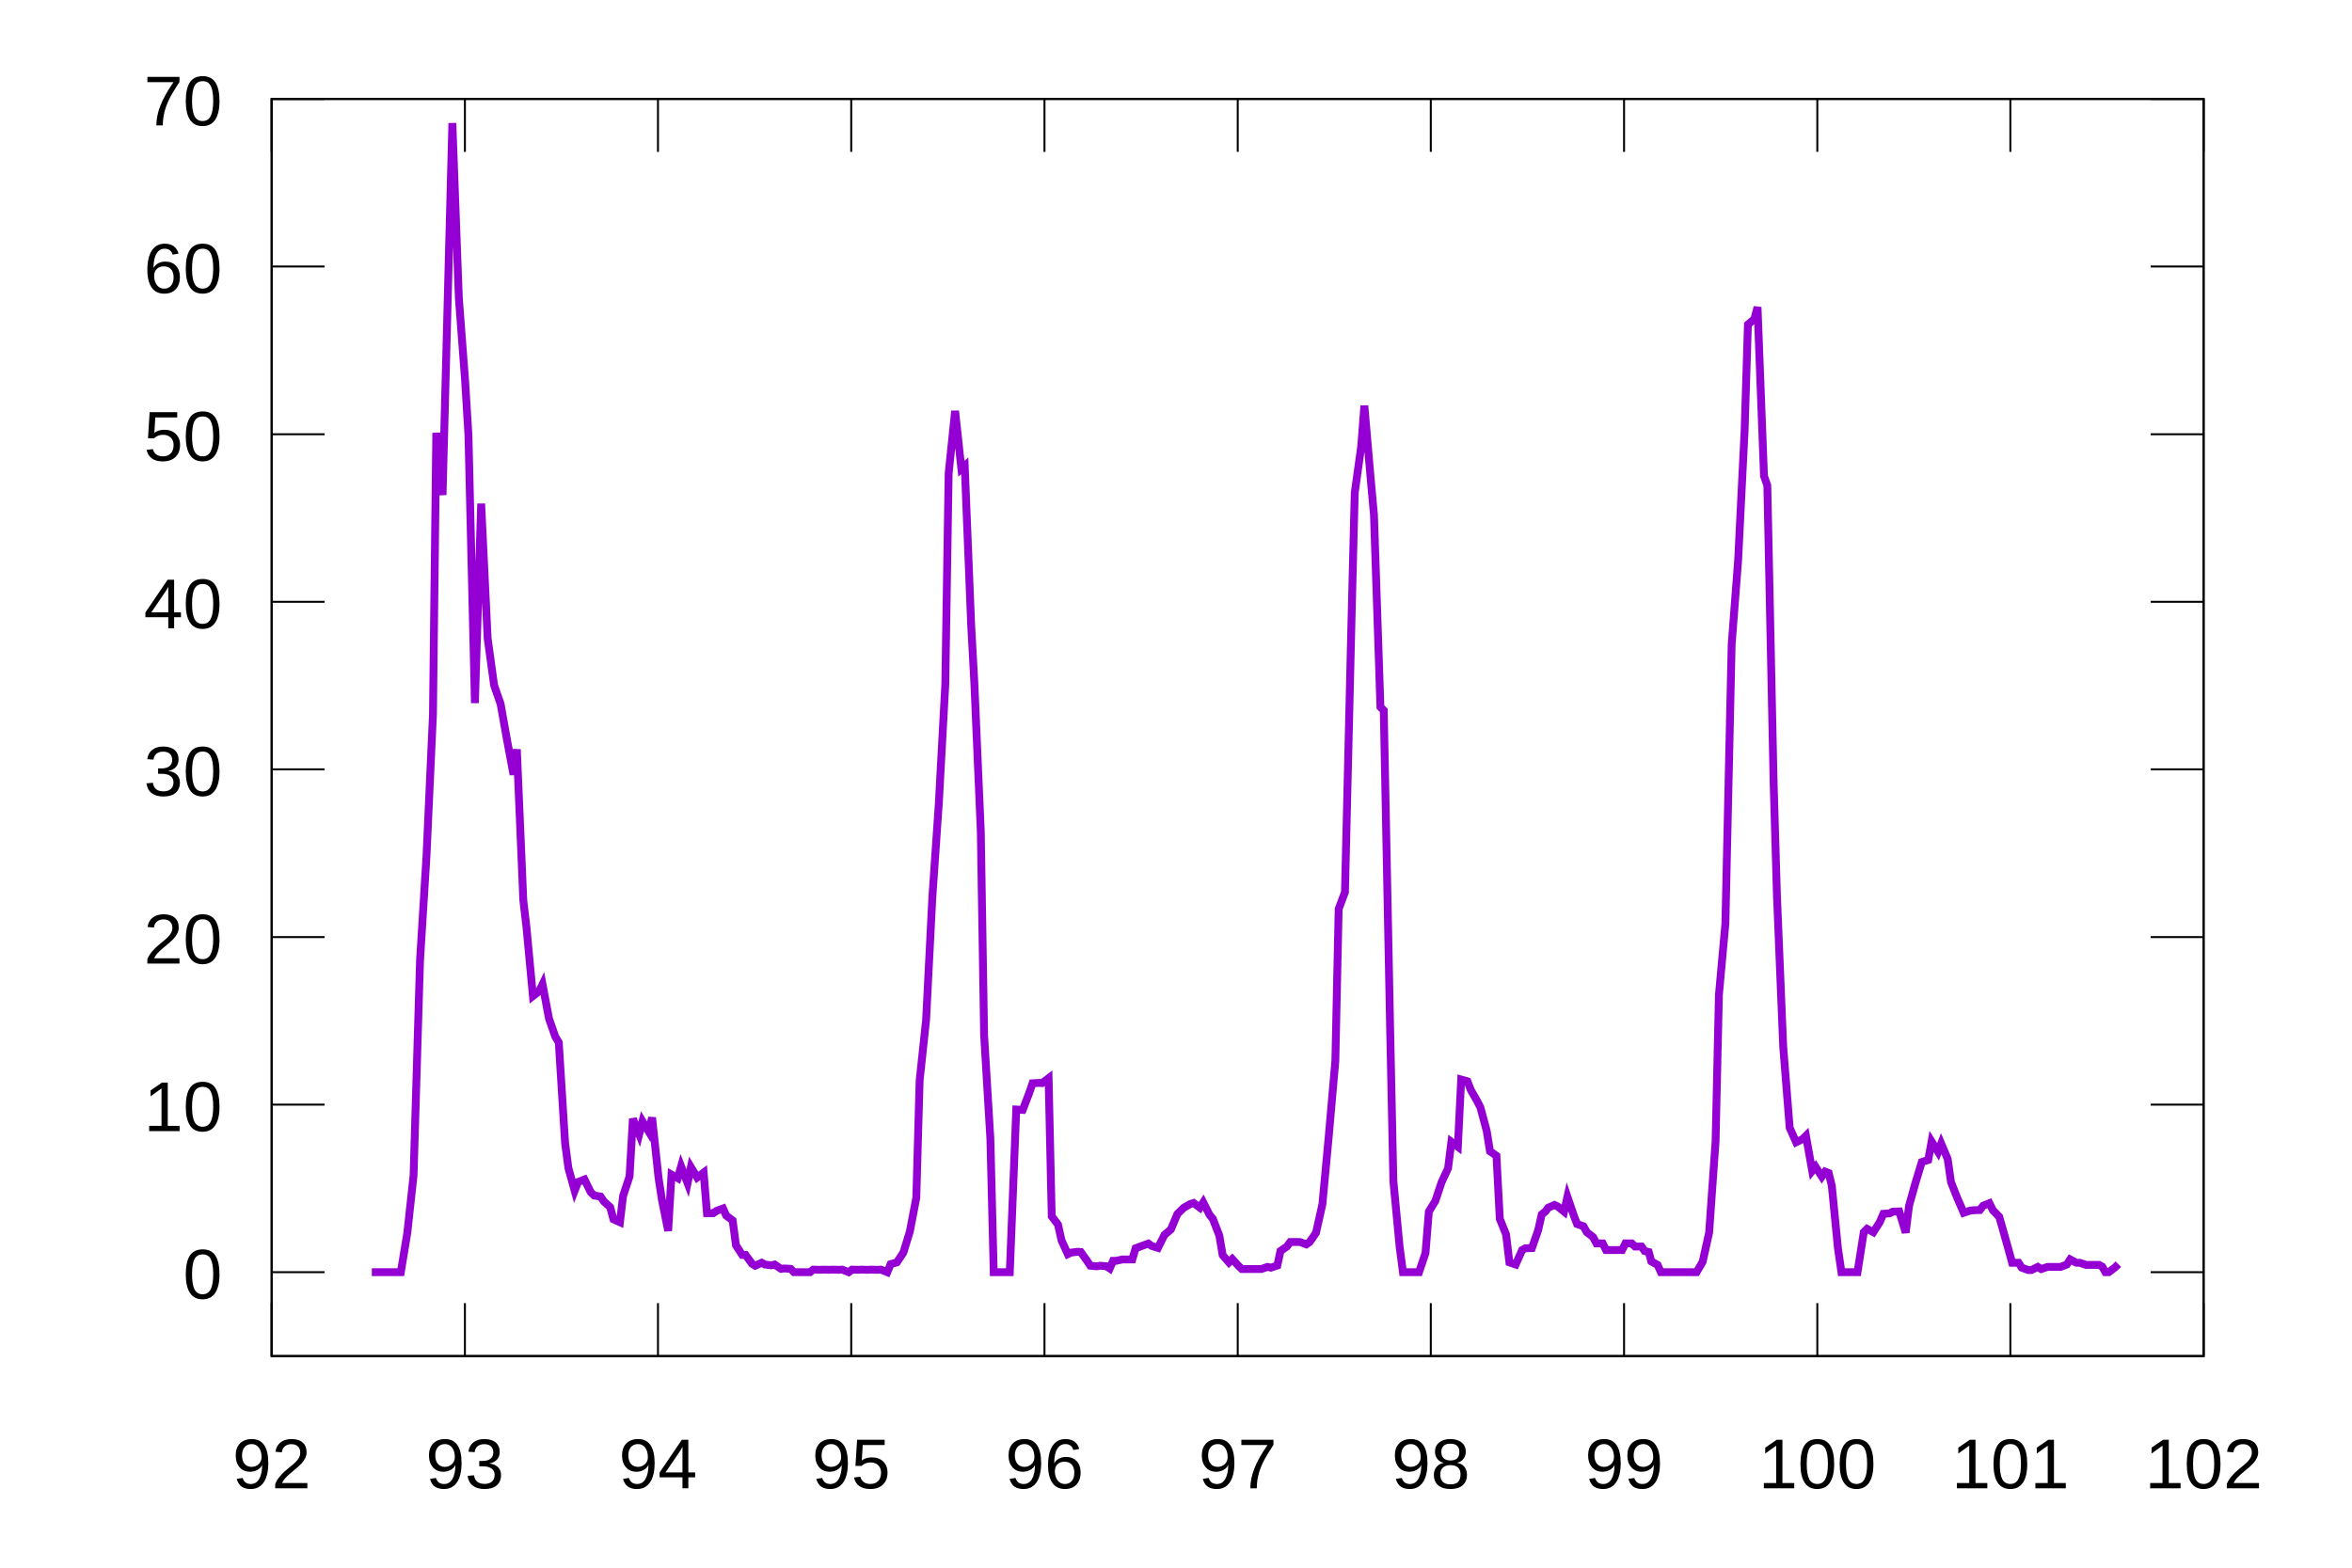
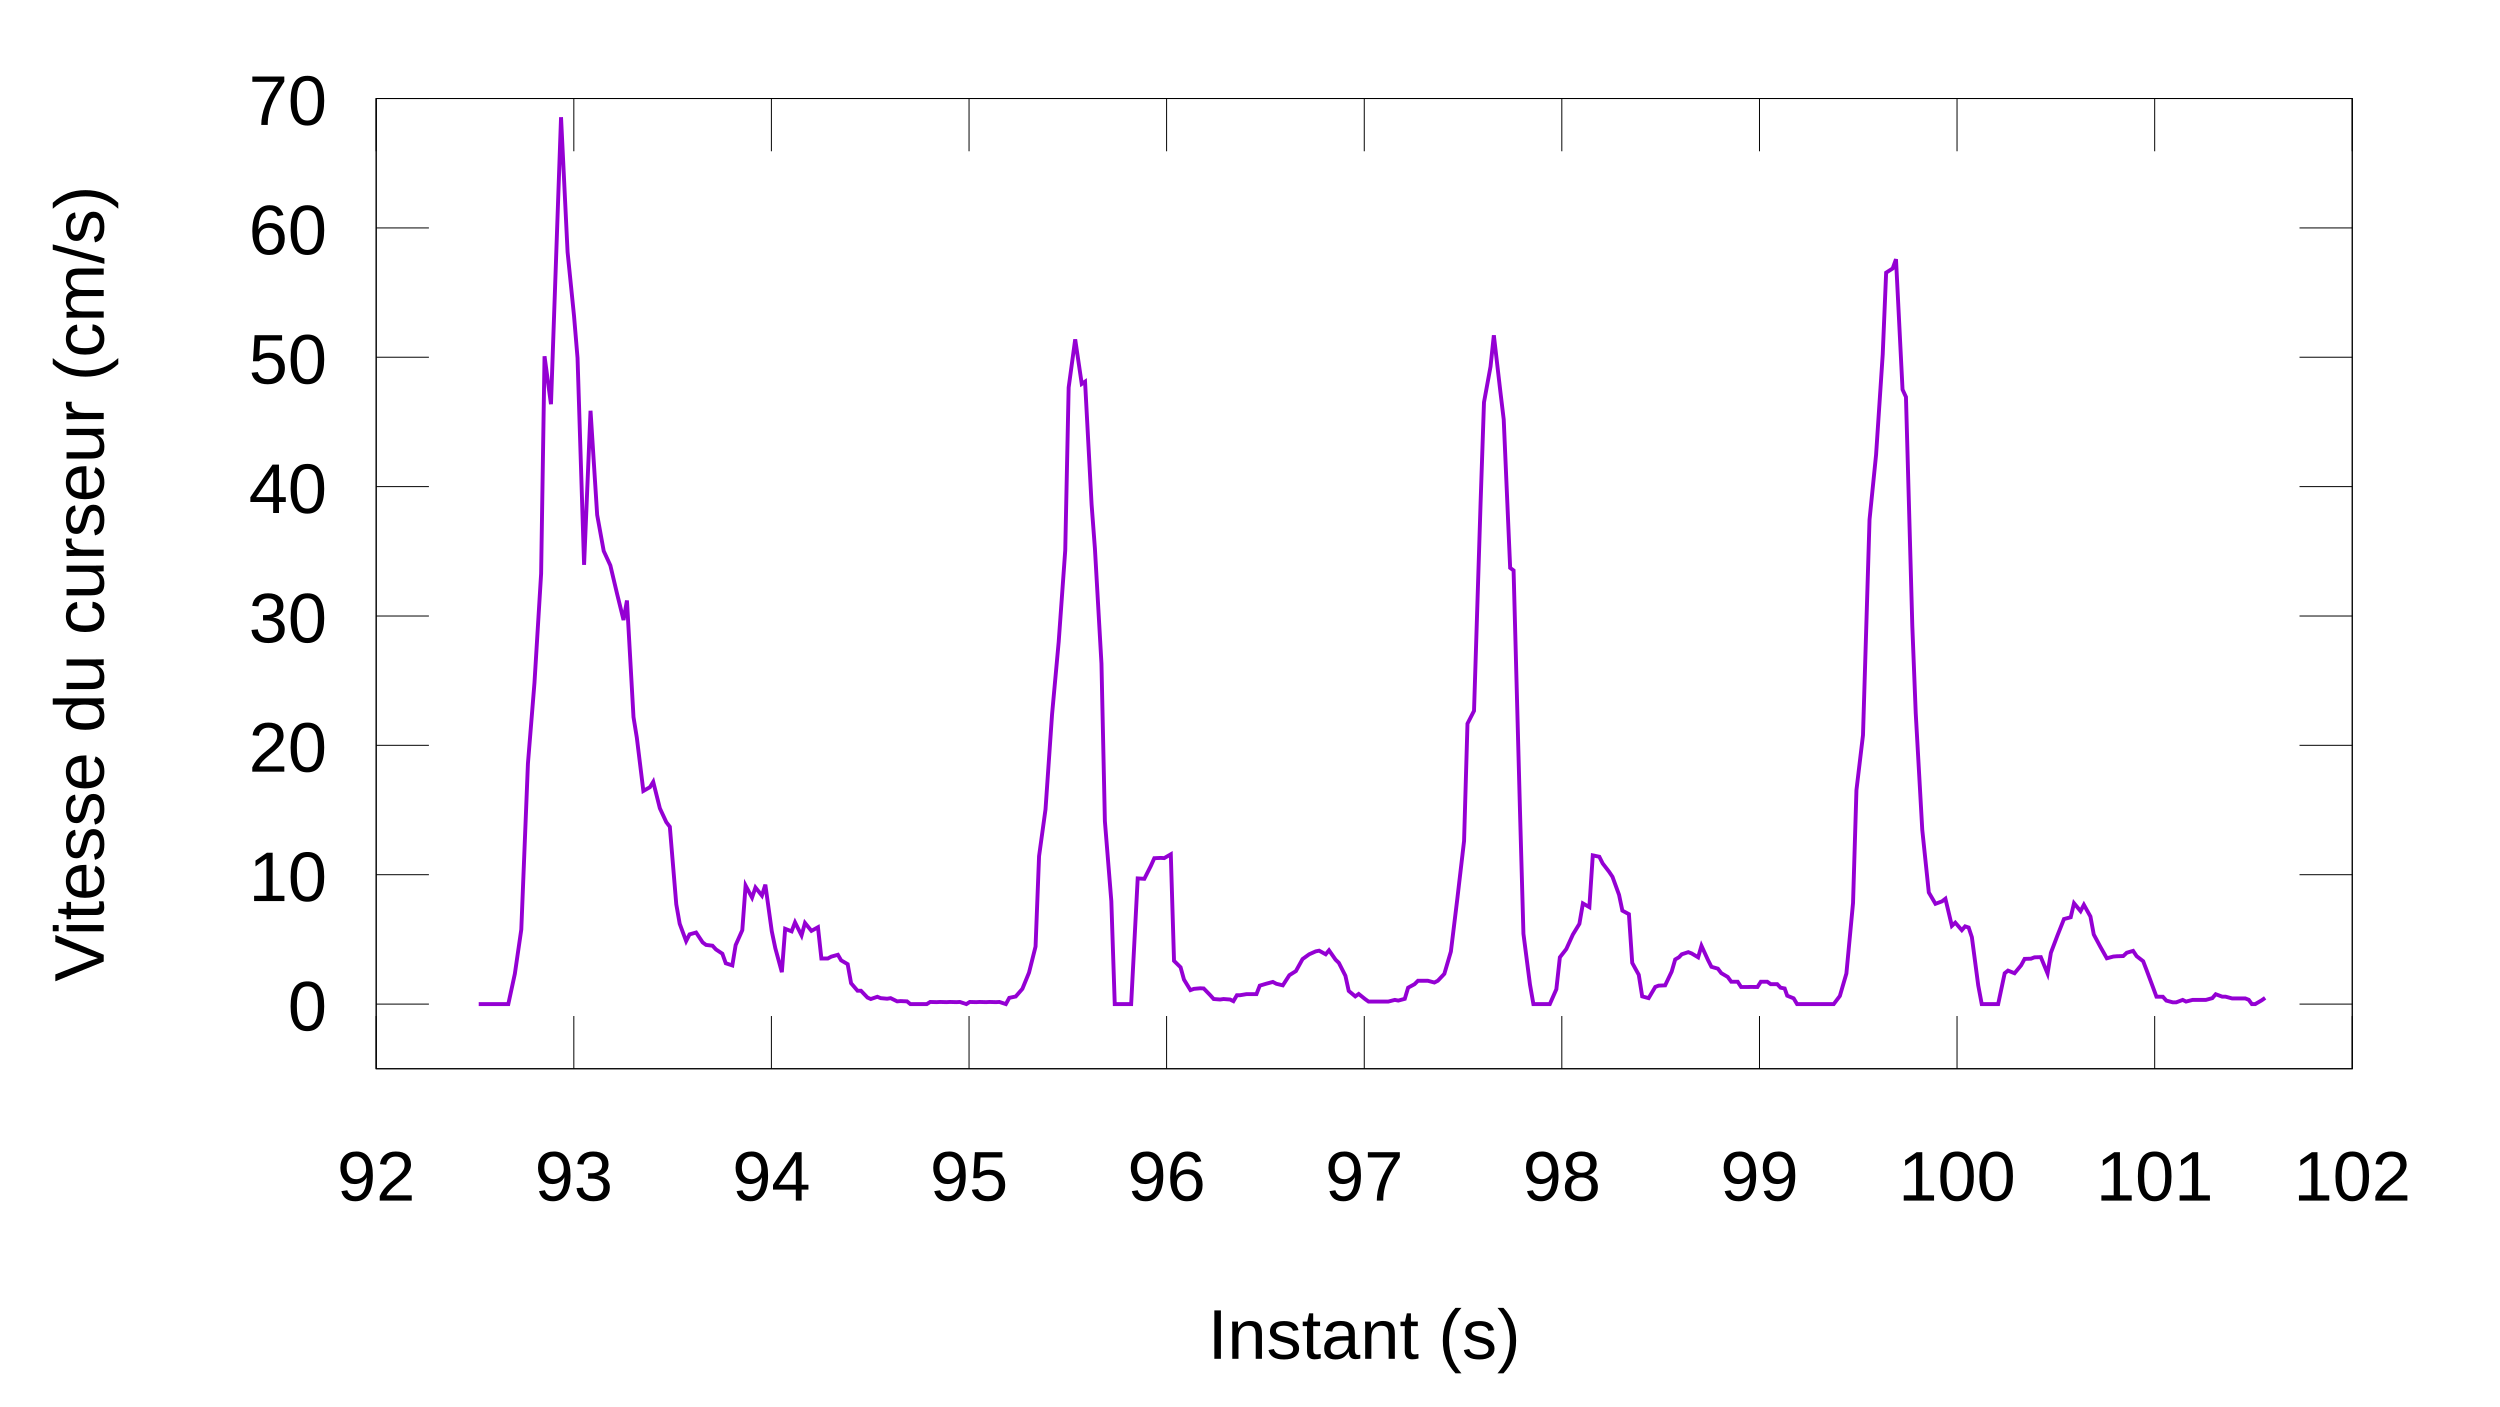
- <svg xmlns="http://www.w3.org/2000/svg" xmlns:xlink="http://www.w3.org/1999/xlink" width="1200" height="800" viewBox="0 0 1200 800">
+ <svg xmlns="http://www.w3.org/2000/svg" xmlns:xlink="http://www.w3.org/1999/xlink" width="2560" height="1440" viewBox="0 0 2560 1440">
  <g id="gnuplot_canvas">
-     <rect x="0" y="0" width="1200" height="800" fill="none" />
+     <rect x="0" y="0" width="2560" height="1440" fill="none" />
    <defs>
      <circle id="gpDot" r="0.5" stroke-width="0.5" />
-       <path id="gpPt0" stroke-width="0.074" stroke="currentColor" d="M-1,0 h2 M0,-1 v2" />
-       <path id="gpPt1" stroke-width="0.074" stroke="currentColor" d="M-1,-1 L1,1 M1,-1 L-1,1" />
-       <path id="gpPt2" stroke-width="0.074" stroke="currentColor" d="M-1,0 L1,0 M0,-1 L0,1 M-1,-1 L1,1 M-1,1 L1,-1" />
-       <rect id="gpPt3" stroke-width="0.074" stroke="currentColor" x="-1" y="-1" width="2" height="2" />
-       <rect id="gpPt4" stroke-width="0.074" stroke="currentColor" fill="currentColor" x="-1" y="-1" width="2" height="2" />
-       <circle id="gpPt5" stroke-width="0.074" stroke="currentColor" cx="0" cy="0" r="1" />
+       <path id="gpPt0" stroke-width="0.037" stroke="currentColor" d="M-1,0 h2 M0,-1 v2" />
+       <path id="gpPt1" stroke-width="0.037" stroke="currentColor" d="M-1,-1 L1,1 M1,-1 L-1,1" />
+       <path id="gpPt2" stroke-width="0.037" stroke="currentColor" d="M-1,0 L1,0 M0,-1 L0,1 M-1,-1 L1,1 M-1,1 L1,-1" />
+       <rect id="gpPt3" stroke-width="0.037" stroke="currentColor" x="-1" y="-1" width="2" height="2" />
+       <rect id="gpPt4" stroke-width="0.037" stroke="currentColor" fill="currentColor" x="-1" y="-1" width="2" height="2" />
+       <circle id="gpPt5" stroke-width="0.037" stroke="currentColor" cx="0" cy="0" r="1" />
      <use xlink:href="#gpPt5" id="gpPt6" fill="currentColor" stroke="none" />
-       <path id="gpPt7" stroke-width="0.074" stroke="currentColor" d="M0,-1.33 L-1.33,0.67 L1.33,0.67 z" />
+       <path id="gpPt7" stroke-width="0.037" stroke="currentColor" d="M0,-1.33 L-1.33,0.67 L1.33,0.67 z" />
      <use xlink:href="#gpPt7" id="gpPt8" fill="currentColor" stroke="none" />
      <use xlink:href="#gpPt7" id="gpPt9" stroke="currentColor" transform="rotate(180)" />
      <use xlink:href="#gpPt9" id="gpPt10" fill="currentColor" stroke="none" />
      <use xlink:href="#gpPt3" id="gpPt11" stroke="currentColor" transform="rotate(45)" />
      <use xlink:href="#gpPt11" id="gpPt12" fill="currentColor" stroke="none" />
-       <path id="gpPt13" stroke-width="0.074" stroke="currentColor" d="M0,1.330 L1.265,0.411 L0.782,-1.067 L-0.782,-1.076 L-1.265,0.411 z" />
+       <path id="gpPt13" stroke-width="0.037" stroke="currentColor" d="M0,1.330 L1.265,0.411 L0.782,-1.067 L-0.782,-1.076 L-1.265,0.411 z" />
      <use xlink:href="#gpPt13" id="gpPt14" fill="currentColor" stroke="none" />
      <filter id="textbox" filterUnits="objectBoundingBox" x="0" y="0" height="1" width="1">
        <feFlood flood-color="white" flood-opacity="1" result="bgnd" />
        <feComposite in="SourceGraphic" in2="bgnd" operator="atop" />
      </filter>
      <filter id="greybox" filterUnits="objectBoundingBox" x="0" y="0" height="1" width="1">
        <feFlood flood-color="lightgrey" flood-opacity="1" result="grey" />
        <feComposite in="SourceGraphic" in2="grey" operator="atop" />
      </filter>
    </defs>
    <g fill="none" color="white" stroke="currentColor" stroke-width="1.00" stroke-linecap="butt" stroke-linejoin="miter">
</g>
    <g fill="none" color="black" stroke="currentColor" stroke-width="1.00" stroke-linecap="butt" stroke-linejoin="miter">
-       <path stroke="black" d="M138.6,649.2 L165.6,649.2 M1124.3,649.2 L1097.3,649.2  " />
-       <g transform="translate(113.4,662.7)" stroke="none" fill="black" font-family="Arial" font-size="36.00" text-anchor="end">
+       <path stroke="black" d="M385.2,1028.2 L439.2,1028.2 M2408.7,1028.2 L2354.7,1028.2  " />
+       <g transform="translate(334.8,1055.2)" stroke="none" fill="black" font-family="Arial" font-size="72.00" text-anchor="end">
        <text>
          <tspan font-family="Arial"> 0</tspan>
        </text>
      </g>
    </g>
    <g fill="none" color="black" stroke="currentColor" stroke-width="1.00" stroke-linecap="butt" stroke-linejoin="miter">
-       <path stroke="black" d="M138.6,563.7 L165.6,563.7 M1124.3,563.7 L1097.3,563.7  " />
-       <g transform="translate(113.4,577.2)" stroke="none" fill="black" font-family="Arial" font-size="36.00" text-anchor="end">
+       <path stroke="black" d="M385.2,895.7 L439.2,895.7 M2408.7,895.7 L2354.7,895.7  " />
+       <g transform="translate(334.8,922.7)" stroke="none" fill="black" font-family="Arial" font-size="72.00" text-anchor="end">
        <text>
          <tspan font-family="Arial"> 10</tspan>
        </text>
      </g>
    </g>
    <g fill="none" color="black" stroke="currentColor" stroke-width="1.00" stroke-linecap="butt" stroke-linejoin="miter">
-       <path stroke="black" d="M138.6,478.2 L165.6,478.2 M1124.3,478.2 L1097.3,478.2  " />
-       <g transform="translate(113.4,491.7)" stroke="none" fill="black" font-family="Arial" font-size="36.00" text-anchor="end">
+       <path stroke="black" d="M385.2,763.2 L439.2,763.2 M2408.7,763.2 L2354.7,763.2  " />
+       <g transform="translate(334.8,790.2)" stroke="none" fill="black" font-family="Arial" font-size="72.00" text-anchor="end">
        <text>
          <tspan font-family="Arial"> 20</tspan>
        </text>
      </g>
    </g>
    <g fill="none" color="black" stroke="currentColor" stroke-width="1.00" stroke-linecap="butt" stroke-linejoin="miter">
-       <path stroke="black" d="M138.6,392.6 L165.6,392.6 M1124.3,392.6 L1097.3,392.6  " />
-       <g transform="translate(113.4,406.1)" stroke="none" fill="black" font-family="Arial" font-size="36.00" text-anchor="end">
+       <path stroke="black" d="M385.2,630.8 L439.2,630.8 M2408.7,630.8 L2354.7,630.8  " />
+       <g transform="translate(334.8,657.8)" stroke="none" fill="black" font-family="Arial" font-size="72.00" text-anchor="end">
        <text>
          <tspan font-family="Arial"> 30</tspan>
        </text>
      </g>
    </g>
    <g fill="none" color="black" stroke="currentColor" stroke-width="1.00" stroke-linecap="butt" stroke-linejoin="miter">
-       <path stroke="black" d="M138.6,307.1 L165.6,307.1 M1124.3,307.1 L1097.3,307.1  " />
-       <g transform="translate(113.4,320.6)" stroke="none" fill="black" font-family="Arial" font-size="36.00" text-anchor="end">
+       <path stroke="black" d="M385.2,498.3 L439.2,498.3 M2408.7,498.3 L2354.7,498.3  " />
+       <g transform="translate(334.8,525.3)" stroke="none" fill="black" font-family="Arial" font-size="72.00" text-anchor="end">
        <text>
          <tspan font-family="Arial"> 40</tspan>
        </text>
      </g>
    </g>
    <g fill="none" color="black" stroke="currentColor" stroke-width="1.00" stroke-linecap="butt" stroke-linejoin="miter">
-       <path stroke="black" d="M138.6,221.6 L165.6,221.6 M1124.3,221.6 L1097.3,221.6  " />
-       <g transform="translate(113.4,235.1)" stroke="none" fill="black" font-family="Arial" font-size="36.00" text-anchor="end">
+       <path stroke="black" d="M385.2,365.8 L439.2,365.8 M2408.7,365.8 L2354.7,365.8  " />
+       <g transform="translate(334.8,392.8)" stroke="none" fill="black" font-family="Arial" font-size="72.00" text-anchor="end">
        <text>
          <tspan font-family="Arial"> 50</tspan>
        </text>
      </g>
    </g>
    <g fill="none" color="black" stroke="currentColor" stroke-width="1.00" stroke-linecap="butt" stroke-linejoin="miter">
-       <path stroke="black" d="M138.6,136.0 L165.6,136.0 M1124.3,136.0 L1097.3,136.0  " />
-       <g transform="translate(113.4,149.5)" stroke="none" fill="black" font-family="Arial" font-size="36.00" text-anchor="end">
+       <path stroke="black" d="M385.2,233.4 L439.2,233.4 M2408.7,233.4 L2354.7,233.4  " />
+       <g transform="translate(334.8,260.4)" stroke="none" fill="black" font-family="Arial" font-size="72.00" text-anchor="end">
        <text>
          <tspan font-family="Arial"> 60</tspan>
        </text>
      </g>
    </g>
    <g fill="none" color="black" stroke="currentColor" stroke-width="1.00" stroke-linecap="butt" stroke-linejoin="miter">
-       <path stroke="black" d="M138.6,50.5 L165.6,50.5 M1124.3,50.5 L1097.3,50.5  " />
-       <g transform="translate(113.4,64.0)" stroke="none" fill="black" font-family="Arial" font-size="36.00" text-anchor="end">
+       <path stroke="black" d="M385.2,100.9 L439.2,100.9 M2408.7,100.9 L2354.7,100.9  " />
+       <g transform="translate(334.8,127.9)" stroke="none" fill="black" font-family="Arial" font-size="72.00" text-anchor="end">
        <text>
          <tspan font-family="Arial"> 70</tspan>
        </text>
      </g>
    </g>
    <g fill="none" color="black" stroke="currentColor" stroke-width="1.00" stroke-linecap="butt" stroke-linejoin="miter">
-       <path stroke="black" d="M138.6,692.0 L138.6,665.0 M138.6,50.5 L138.6,77.5  " />
-       <g transform="translate(138.6,759.5)" stroke="none" fill="black" font-family="Arial" font-size="36.00" text-anchor="middle">
+       <path stroke="black" d="M385.2,1094.4 L385.2,1040.4 M385.2,100.9 L385.2,154.9  " />
+       <g transform="translate(385.2,1229.4)" stroke="none" fill="black" font-family="Arial" font-size="72.00" text-anchor="middle">
        <text>
          <tspan font-family="Arial"> 92</tspan>
        </text>
      </g>
    </g>
    <g fill="none" color="black" stroke="currentColor" stroke-width="1.00" stroke-linecap="butt" stroke-linejoin="miter">
-       <path stroke="black" d="M237.2,692.0 L237.2,665.0 M237.2,50.5 L237.2,77.5  " />
-       <g transform="translate(237.2,759.5)" stroke="none" fill="black" font-family="Arial" font-size="36.00" text-anchor="middle">
+       <path stroke="black" d="M587.6,1094.4 L587.6,1040.4 M587.6,100.9 L587.6,154.9  " />
+       <g transform="translate(587.6,1229.4)" stroke="none" fill="black" font-family="Arial" font-size="72.00" text-anchor="middle">
        <text>
          <tspan font-family="Arial"> 93</tspan>
        </text>
      </g>
    </g>
    <g fill="none" color="black" stroke="currentColor" stroke-width="1.00" stroke-linecap="butt" stroke-linejoin="miter">
-       <path stroke="black" d="M335.7,692.0 L335.7,665.0 M335.7,50.5 L335.7,77.5  " />
-       <g transform="translate(335.7,759.5)" stroke="none" fill="black" font-family="Arial" font-size="36.00" text-anchor="middle">
+       <path stroke="black" d="M789.9,1094.4 L789.9,1040.4 M789.9,100.9 L789.9,154.9  " />
+       <g transform="translate(789.9,1229.4)" stroke="none" fill="black" font-family="Arial" font-size="72.00" text-anchor="middle">
        <text>
          <tspan font-family="Arial"> 94</tspan>
        </text>
      </g>
    </g>
    <g fill="none" color="black" stroke="currentColor" stroke-width="1.00" stroke-linecap="butt" stroke-linejoin="miter">
-       <path stroke="black" d="M434.3,692.0 L434.3,665.0 M434.3,50.5 L434.3,77.5  " />
-       <g transform="translate(434.3,759.5)" stroke="none" fill="black" font-family="Arial" font-size="36.00" text-anchor="middle">
+       <path stroke="black" d="M992.3,1094.4 L992.3,1040.4 M992.3,100.9 L992.3,154.9  " />
+       <g transform="translate(992.3,1229.4)" stroke="none" fill="black" font-family="Arial" font-size="72.00" text-anchor="middle">
        <text>
          <tspan font-family="Arial"> 95</tspan>
        </text>
      </g>
    </g>
    <g fill="none" color="black" stroke="currentColor" stroke-width="1.00" stroke-linecap="butt" stroke-linejoin="miter">
-       <path stroke="black" d="M532.9,692.0 L532.9,665.0 M532.9,50.5 L532.9,77.5  " />
-       <g transform="translate(532.9,759.5)" stroke="none" fill="black" font-family="Arial" font-size="36.00" text-anchor="middle">
+       <path stroke="black" d="M1194.6,1094.4 L1194.6,1040.4 M1194.6,100.9 L1194.6,154.9  " />
+       <g transform="translate(1194.6,1229.4)" stroke="none" fill="black" font-family="Arial" font-size="72.00" text-anchor="middle">
        <text>
          <tspan font-family="Arial"> 96</tspan>
        </text>
      </g>
    </g>
    <g fill="none" color="black" stroke="currentColor" stroke-width="1.00" stroke-linecap="butt" stroke-linejoin="miter">
-       <path stroke="black" d="M631.5,692.0 L631.5,665.0 M631.5,50.5 L631.5,77.5  " />
-       <g transform="translate(631.5,759.5)" stroke="none" fill="black" font-family="Arial" font-size="36.00" text-anchor="middle">
+       <path stroke="black" d="M1397.0,1094.4 L1397.0,1040.4 M1397.0,100.9 L1397.0,154.9  " />
+       <g transform="translate(1397.0,1229.4)" stroke="none" fill="black" font-family="Arial" font-size="72.00" text-anchor="middle">
        <text>
          <tspan font-family="Arial"> 97</tspan>
        </text>
      </g>
    </g>
    <g fill="none" color="black" stroke="currentColor" stroke-width="1.00" stroke-linecap="butt" stroke-linejoin="miter">
-       <path stroke="black" d="M730.0,692.0 L730.0,665.0 M730.0,50.5 L730.0,77.5  " />
-       <g transform="translate(730.0,759.5)" stroke="none" fill="black" font-family="Arial" font-size="36.00" text-anchor="middle">
+       <path stroke="black" d="M1599.3,1094.4 L1599.3,1040.4 M1599.3,100.9 L1599.3,154.9  " />
+       <g transform="translate(1599.3,1229.4)" stroke="none" fill="black" font-family="Arial" font-size="72.00" text-anchor="middle">
        <text>
          <tspan font-family="Arial"> 98</tspan>
        </text>
      </g>
    </g>
    <g fill="none" color="black" stroke="currentColor" stroke-width="1.00" stroke-linecap="butt" stroke-linejoin="miter">
-       <path stroke="black" d="M828.6,692.0 L828.6,665.0 M828.6,50.5 L828.6,77.5  " />
-       <g transform="translate(828.6,759.5)" stroke="none" fill="black" font-family="Arial" font-size="36.00" text-anchor="middle">
+       <path stroke="black" d="M1801.7,1094.4 L1801.7,1040.4 M1801.7,100.9 L1801.7,154.9  " />
+       <g transform="translate(1801.7,1229.4)" stroke="none" fill="black" font-family="Arial" font-size="72.00" text-anchor="middle">
        <text>
          <tspan font-family="Arial"> 99</tspan>
        </text>
      </g>
    </g>
    <g fill="none" color="black" stroke="currentColor" stroke-width="1.00" stroke-linecap="butt" stroke-linejoin="miter">
-       <path stroke="black" d="M927.2,692.0 L927.2,665.0 M927.2,50.5 L927.2,77.5  " />
-       <g transform="translate(927.2,759.5)" stroke="none" fill="black" font-family="Arial" font-size="36.00" text-anchor="middle">
+       <path stroke="black" d="M2004.0,1094.4 L2004.0,1040.4 M2004.0,100.9 L2004.0,154.9  " />
+       <g transform="translate(2004.0,1229.4)" stroke="none" fill="black" font-family="Arial" font-size="72.00" text-anchor="middle">
        <text>
          <tspan font-family="Arial"> 100</tspan>
        </text>
      </g>
    </g>
    <g fill="none" color="black" stroke="currentColor" stroke-width="1.00" stroke-linecap="butt" stroke-linejoin="miter">
-       <path stroke="black" d="M1025.7,692.0 L1025.7,665.0 M1025.7,50.5 L1025.7,77.5  " />
-       <g transform="translate(1025.7,759.5)" stroke="none" fill="black" font-family="Arial" font-size="36.00" text-anchor="middle">
+       <path stroke="black" d="M2206.4,1094.4 L2206.4,1040.4 M2206.4,100.9 L2206.4,154.9  " />
+       <g transform="translate(2206.4,1229.4)" stroke="none" fill="black" font-family="Arial" font-size="72.00" text-anchor="middle">
        <text>
          <tspan font-family="Arial"> 101</tspan>
        </text>
      </g>
    </g>
    <g fill="none" color="black" stroke="currentColor" stroke-width="1.00" stroke-linecap="butt" stroke-linejoin="miter">
-       <path stroke="black" d="M1124.3,692.0 L1124.3,665.0 M1124.3,50.5 L1124.3,77.5  " />
-       <g transform="translate(1124.3,759.5)" stroke="none" fill="black" font-family="Arial" font-size="36.00" text-anchor="middle">
+       <path stroke="black" d="M2408.7,1094.4 L2408.7,1040.4 M2408.7,100.9 L2408.7,154.9  " />
+       <g transform="translate(2408.7,1229.4)" stroke="none" fill="black" font-family="Arial" font-size="72.00" text-anchor="middle">
        <text>
          <tspan font-family="Arial"> 102</tspan>
        </text>
      </g>
    </g>
    <g fill="none" color="black" stroke="currentColor" stroke-width="1.00" stroke-linecap="butt" stroke-linejoin="miter">
</g>
    <g fill="none" color="black" stroke="currentColor" stroke-width="1.00" stroke-linecap="butt" stroke-linejoin="miter">
-       <path stroke="black" d="M138.6,50.5 L138.6,692.0 L1124.3,692.0 L1124.3,50.5 L138.6,50.5 Z  " />
+       <path stroke="black" d="M385.2,100.9 L385.2,1094.4 L2408.7,1094.4 L2408.7,100.9 L385.2,100.9 Z  " />
+     </g>
+     <g fill="none" color="black" stroke="currentColor" stroke-width="1.00" stroke-linecap="butt" stroke-linejoin="miter">
+       <g transform="translate(106.2,597.7) rotate(270)" stroke="none" fill="black" font-family="Arial" font-size="72.00" text-anchor="middle">
+         <text>
+           <tspan font-family="Arial">Vitesse du curseur (cm/s)</tspan>
+         </text>
+       </g>
+     </g>
+     <g fill="none" color="black" stroke="currentColor" stroke-width="1.00" stroke-linecap="butt" stroke-linejoin="miter">
+       <g transform="translate(1396.9,1391.4)" stroke="none" fill="black" font-family="Arial" font-size="72.00" text-anchor="middle">
+         <text>
+           <tspan font-family="Arial">Instant (s)</tspan>
+         </text>
+       </g>
    </g>
    <g fill="none" color="black" stroke="currentColor" stroke-width="1.00" stroke-linecap="butt" stroke-linejoin="miter">
</g>
    <g id="gnuplot_plot_1">
-       <g fill="none" color="white" stroke="black" stroke-width="4.00" stroke-linecap="butt" stroke-linejoin="miter">
+       <g fill="none" color="white" stroke="currentColor" stroke-width="4.00" stroke-linecap="butt" stroke-linejoin="miter">
</g>
      <g fill="none" color="black" stroke="currentColor" stroke-width="4.00" stroke-linecap="butt" stroke-linejoin="miter">
-         <path stroke="rgb(148,   0, 211)" d="M189.7,649.2 L191.3,649.2 L194.6,649.2 L196.3,649.2 L199.5,649.2 L202.8,649.2 L204.5,649.2 L207.8,629.2   L211.0,599.9 L214.3,490.2 L217.6,436.8 L220.9,364.7 L222.6,220.9 L225.8,252.6 L229.1,127.2 L230.8,62.8   L234.1,152.0 L237.3,194.2 L239.0,222.0 L242.3,358.8 L245.5,257.0 L248.8,325.8 L252.1,349.7 L255.4,359.2   L258.7,377.7 L262.0,395.3 L263.7,382.4 L267.0,459.5 L268.6,473.1 L271.9,508.3 L275.1,505.8 L276.8,502.3   L280.1,519.8 L283.3,529.0 L285.1,532.0 L288.3,583.2 L290.0,596.1 L293.2,607.6 L294.9,603.2 L298.2,601.9   L301.4,608.4 L303.2,610.1 L306.4,610.6 L308.1,613.1 L311.3,616.0 L313.0,622.2 L316.3,623.7 L317.9,610.3   L321.2,600.3 L322.9,570.9 L326.1,578.9 L327.8,572.2 L331.0,577.5 L332.7,570.3 L336.0,601.1 L337.7,612.2   L340.9,628.1 L342.6,599.4 L345.8,601.2 L347.5,595.2 L350.8,603.8 L352.5,595.6 L355.7,600.9 L359.0,598.4   L360.7,619.1 L363.9,619.1 L365.6,617.9 L368.9,616.7 L370.5,620.3 L373.8,622.8 L375.5,635.5 L378.7,640.4   L380.4,640.4 L383.7,644.9 L385.3,645.9 L388.6,644.4 L390.3,645.3 L393.5,645.7 L395.2,645.3 L398.5,647.5   L400.1,647.3 L403.4,647.5 L405.1,649.2 L408.3,649.2 L410.0,649.2 L413.3,649.2 L414.9,647.9 L418.2,648.0   L419.9,647.9 L423.1,648.0 L424.8,647.9 L428.0,648.0 L429.7,647.9 L433.0,649.2 L434.7,647.9 L437.9,648.0   L439.6,647.9 L442.8,648.0 L444.5,647.9 L447.8,648.0 L449.5,647.9 L452.7,649.2 L454.4,645.1 L457.6,644.2   L460.9,639.2 L464.2,628.5 L467.5,611.2 L469.2,551.4 L472.5,520.5 L475.7,457.7 L479.0,409.8 L482.3,349.2   L484.0,241.6 L487.3,209.7 L490.5,239.2 L492.2,237.7 L495.5,319.0 L497.1,348.1 L500.4,424.2 L502.1,528.3   L505.3,581.2 L507.0,649.2 L510.3,649.2 L511.9,649.2 L515.2,649.2 L518.5,566.2 L521.8,566.4 L525.1,557.8   L526.8,552.8 L530.0,552.6 L531.7,552.7 L535.0,550.2 L536.6,620.7 L539.8,624.9 L541.6,633.0 L544.8,640.0   L546.5,639.2 L549.7,638.8 L551.4,638.9 L554.6,643.4 L556.3,645.9 L559.6,646.2 L561.3,645.9 L564.5,646.2   L566.2,647.3 L567.9,643.4 L569.5,643.4 L572.7,642.7 L574.4,642.7 L577.7,642.7 L579.4,637.0 L582.6,635.8   L585.9,634.6 L587.6,635.8 L590.8,636.8 L594.1,630.2 L597.4,627.4 L600.7,619.5 L604.0,616.3 L607.3,614.4   L609.0,613.9 L612.2,616.3 L613.9,613.6 L617.1,619.9 L618.8,622.0 L622.1,630.5 L623.8,640.5 L627.0,644.2   L628.7,642.5 L631.9,646.0 L633.6,647.6 L636.9,647.6 L638.5,647.6 L641.8,647.6 L643.5,647.6 L646.7,646.5   L648.4,646.9 L651.7,645.8 L653.3,638.4 L656.6,636.1 L658.3,633.8 L661.5,633.8 L663.2,633.8 L666.5,635.0   L668.2,633.8 L671.4,629.2 L674.7,614.5 L678.0,579.1 L681.3,541.4 L683.0,463.8 L686.2,455.3 L689.5,318.2   L691.2,251.4 L694.5,227.8 L696.1,207.0 L699.3,243.9 L701.0,262.7 L704.3,360.8 L706.0,362.5 L709.2,522.4   L710.9,602.7 L714.1,636.3 L715.8,649.2 L719.1,649.2 L720.8,649.2 L724.0,649.2 L727.3,639.4 L729.0,618.3   L732.3,612.9 L735.5,603.3 L738.8,596.2 L740.5,582.7 L743.8,585.2 L745.5,550.9 L748.7,551.8 L750.4,556.2   L753.6,561.8 L755.3,565.1 L758.5,577.0 L760.2,587.5 L763.5,589.8 L765.2,622.0 L768.4,629.9 L770.1,644.2   L773.3,645.3 L776.6,637.9 L778.3,637.0 L781.6,636.9 L784.8,627.7 L786.6,619.7 L788.5,618.2 L789.9,616.3   L793.1,614.9 L794.8,615.7 L798.0,618.3 L799.7,610.7 L802.9,620.1 L804.6,624.6 L807.9,625.8 L809.6,628.8   L812.8,631.3 L814.5,634.5 L817.7,634.5 L819.4,637.9 L822.7,637.9 L824.3,637.9 L827.6,637.9 L829.3,634.5   L832.5,634.5 L834.2,636.1 L837.5,636.1 L839.1,638.4 L841.2,638.9 L842.5,643.7 L845.7,645.5 L847.4,649.2   L850.6,649.2 L852.3,649.2 L855.5,649.2 L857.2,649.2 L860.5,649.2 L862.2,649.2 L865.6,649.2 L868.7,643.9   L872.0,629.0 L875.3,582.4 L877.0,507.7 L880.3,471.4 L883.5,328.9 L886.8,286.0 L890.1,219.8 L891.8,165.6   L895.1,162.8 L896.7,156.7 L900.0,242.9 L901.7,247.8 L904.9,399.1 L906.6,456.9 L909.8,534.1 L913.1,575.5   L916.4,582.9 L919.7,581.3 L921.4,579.6 L924.6,597.5 L926.3,595.4 L929.5,600.4 L931.2,597.9 L933.0,598.6   L934.6,605.1 L937.7,636.8 L939.5,649.2 L942.7,649.2 L944.4,649.2 L947.7,649.2 L950.9,628.8 L952.6,627.1   L955.8,628.8 L959.1,623.6 L960.9,619.4 L964.0,619.2 L965.8,618.3 L969.0,618.2 L972.3,629.0 L974.0,615.3   L977.2,603.9 L980.5,593.0 L983.8,591.9 L985.5,582.5 L988.8,587.8 L990.4,583.6 L993.7,591.4 L995.4,603.2   L998.6,611.3 L1001.9,618.9 L1005.1,617.8 L1006.9,617.6 L1010.1,617.5 L1011.8,615.3 L1015.0,614.0 L1016.8,617.6   L1020.0,620.9 L1021.7,626.8 L1024.9,638.2 L1026.6,644.4 L1029.9,644.4 L1031.5,646.9 L1034.8,648.1 L1036.5,648.1   L1039.7,646.5 L1041.4,647.6 L1044.7,646.5 L1046.3,646.5 L1049.6,646.5 L1051.3,646.5 L1054.5,645.3 L1056.2,642.7   L1059.4,644.4 L1061.1,644.4 L1064.4,645.5 L1066.0,645.5 L1069.3,645.5 L1071.0,645.5 L1072.6,646.4 L1074.2,649.2   L1075.9,649.2 L1079.2,646.7 L1080.8,645.1  " />
+         <path stroke="rgb(148,   0, 211)" d="M490.2,1028.2 L493.4,1028.2 L500.1,1028.2 L503.6,1028.2 L510.2,1028.2 L517.0,1028.2 L520.5,1028.2 L527.2,997.2   L533.8,951.8 L540.6,781.9 L547.3,699.2 L554.1,587.5 L557.6,364.8 L564.2,413.9 L571.0,219.7 L574.5,120.0   L581.2,258.1 L587.8,323.5 L591.4,366.6 L598.1,578.4 L604.7,420.6 L611.5,527.3 L618.2,564.2 L625.0,579.0   L631.8,607.7 L638.5,634.9 L642.0,614.9 L648.7,734.3 L652.1,755.3 L658.8,809.9 L665.5,806.1 L668.9,800.6   L675.7,827.7 L682.3,841.9 L685.9,846.6 L692.5,926.0 L696.0,945.9 L702.6,963.7 L706.1,956.8 L712.8,954.9   L719.5,965.0 L723.0,967.6 L729.6,968.4 L733.1,972.2 L739.7,976.6 L743.2,986.4 L749.9,988.6 L753.3,967.8   L760.1,952.5 L763.5,906.8 L770.1,919.2 L773.6,908.8 L780.2,917.1 L783.7,905.9 L790.3,953.6 L793.9,970.9   L800.6,995.5 L804.0,951.1 L810.6,953.7 L814.1,944.5 L820.8,957.9 L824.3,945.1 L830.9,953.2 L837.6,949.5   L841.1,981.5 L847.7,981.5 L851.2,979.6 L858.0,977.7 L861.3,983.4 L868.0,987.3 L871.5,1006.8 L878.1,1014.5   L881.6,1014.5 L888.3,1021.5 L891.7,1023.0 L898.4,1020.7 L901.8,1022.1 L908.5,1022.7 L912.0,1022.1 L918.7,1025.4   L922.1,1025.1 L928.8,1025.4 L932.2,1028.2 L938.9,1028.2 L942.4,1028.2 L949.0,1028.2 L952.5,1026.0 L959.1,1026.2   L962.6,1026.0 L969.3,1026.2 L972.7,1026.0 L979.4,1026.2 L982.9,1026.0 L989.5,1028.2 L993.0,1026.0 L999.7,1026.2   L1003.1,1026.0 L1009.8,1026.2 L1013.2,1026.0 L1019.9,1026.2 L1023.4,1026.0 L1030.0,1028.2 L1033.5,1021.8 L1040.1,1020.4   L1046.9,1012.6 L1053.7,996.0 L1060.4,969.3 L1064.0,876.7 L1070.6,828.8 L1077.3,731.6 L1084.1,657.3 L1090.8,563.6   L1094.3,396.8 L1101.0,347.5 L1107.7,393.1 L1111.1,390.8 L1117.8,516.7 L1121.2,561.8 L1127.9,679.6 L1131.4,840.9   L1138.0,922.8 L1141.5,1028.2 L1148.2,1028.2 L1151.6,1028.2 L1158.3,1028.2 L1165.0,899.5 L1171.8,899.9 L1178.5,886.6   L1182.0,878.8 L1188.7,878.5 L1192.2,878.7 L1198.9,874.8 L1202.2,983.9 L1208.9,990.5 L1212.4,1003.1 L1219.0,1013.9   L1222.5,1012.6 L1229.1,1012.0 L1232.6,1012.2 L1239.3,1019.1 L1242.8,1023.0 L1249.4,1023.5 L1252.9,1023.0 L1259.6,1023.5   L1263.0,1025.2 L1266.6,1019.1 L1269.8,1019.1 L1276.4,1018.0 L1279.9,1018.0 L1286.6,1018.0 L1290.0,1009.3 L1296.7,1007.3   L1303.4,1005.5 L1307.0,1007.4 L1313.6,1009.0 L1320.3,998.6 L1327.0,994.4 L1333.8,982.1 L1340.6,977.2 L1347.3,974.2   L1350.8,973.5 L1357.5,977.2 L1360.9,973.1 L1367.6,982.7 L1371.0,986.0 L1377.7,999.2 L1381.1,1014.7 L1387.8,1020.3   L1391.3,1017.8 L1397.9,1023.1 L1401.4,1025.6 L1408.1,1025.6 L1411.5,1025.6 L1418.2,1025.6 L1421.6,1025.6 L1428.3,1023.9   L1431.8,1024.6 L1438.5,1022.8 L1441.9,1011.4 L1448.5,1007.8 L1452.0,1004.3 L1458.7,1004.3 L1462.1,1004.3 L1468.8,1006.1   L1472.3,1004.3 L1479.0,997.2 L1485.7,974.4 L1492.4,919.5 L1499.2,861.2 L1502.7,741.0 L1509.4,727.9 L1516.1,515.5   L1519.6,412.0 L1526.3,375.4 L1529.7,343.3 L1536.3,400.4 L1539.8,429.5 L1546.4,581.5 L1549.9,584.1 L1556.5,831.8   L1560.0,956.2 L1566.7,1008.2 L1570.2,1028.2 L1576.8,1028.2 L1580.3,1028.2 L1587.0,1028.2 L1593.7,1013.0 L1597.3,980.3   L1603.9,971.8 L1610.6,957.0 L1617.3,946.0 L1620.9,925.1 L1627.5,928.9 L1631.0,875.9 L1637.7,877.3 L1641.1,884.1   L1647.8,892.8 L1651.2,897.9 L1657.9,916.3 L1661.3,932.5 L1668.0,936.1 L1671.4,986.0 L1678.1,998.2 L1681.6,1020.3   L1688.2,1022.1 L1695.0,1010.6 L1698.4,1009.3 L1705.1,1009.0 L1711.8,994.9 L1715.4,982.5 L1719.3,980.2 L1722.1,977.2   L1728.8,975.0 L1732.2,976.3 L1738.9,980.3 L1742.3,968.5 L1749.0,983.1 L1752.5,990.0 L1759.1,991.9 L1762.6,996.5   L1769.2,1000.4 L1772.8,1005.3 L1779.4,1005.3 L1782.9,1010.7 L1789.5,1010.7 L1792.9,1010.6 L1799.6,1010.7 L1803.1,1005.3   L1809.7,1005.3 L1813.2,1007.8 L1819.9,1007.8 L1823.3,1011.4 L1827.5,1012.2 L1830.1,1019.6 L1836.7,1022.3 L1840.2,1028.2   L1846.9,1028.2 L1850.4,1028.2 L1857.0,1028.2 L1860.5,1028.2 L1867.1,1028.2 L1870.6,1028.2 L1877.7,1028.2 L1884.0,1019.9   L1890.7,996.9 L1897.5,924.7 L1901.0,809.0 L1907.7,752.8 L1914.4,532.1 L1921.1,465.7 L1927.9,363.1 L1931.4,279.2   L1938.1,274.9 L1941.5,265.4 L1948.2,398.9 L1951.7,406.5 L1958.2,640.8 L1961.7,730.2 L1968.4,849.8 L1975.1,913.9   L1981.9,925.5 L1988.6,923.0 L1992.1,920.3 L1998.7,948.1 L2002.2,944.8 L2008.9,952.5 L2012.3,948.6 L2015.9,949.8   L2019.2,959.7 L2025.7,1009.0 L2029.3,1028.2 L2036.0,1028.2 L2039.4,1028.2 L2046.1,1028.2 L2052.8,996.6 L2056.2,993.9   L2062.9,996.6 L2069.6,988.5 L2073.2,981.9 L2079.7,981.7 L2083.3,980.3 L2089.8,980.1 L2096.7,996.9 L2100.1,975.7   L2106.8,958.0 L2113.5,941.1 L2120.4,939.3 L2123.8,924.9 L2130.5,933.0 L2133.9,926.5 L2140.6,938.5 L2144.0,956.9   L2150.7,969.4 L2157.4,981.3 L2164.1,979.5 L2167.7,979.2 L2174.2,979.0 L2177.8,975.6 L2184.3,973.7 L2187.9,979.1   L2194.6,984.3 L2198.1,993.4 L2204.7,1011.1 L2208.2,1020.6 L2214.8,1020.7 L2218.3,1024.6 L2225.0,1026.4 L2228.4,1026.4   L2235.1,1023.9 L2238.5,1025.6 L2245.2,1023.9 L2248.6,1023.9 L2255.3,1023.9 L2258.8,1023.9 L2265.4,1022.1 L2268.9,1018.1   L2275.6,1020.6 L2279.0,1020.6 L2285.7,1022.4 L2289.1,1022.4 L2295.8,1022.4 L2299.2,1022.4 L2302.7,1023.8 L2305.9,1028.2   L2309.3,1028.2 L2316.0,1024.3 L2319.5,1021.8  " />
      </g>
    </g>
    <g fill="none" color="white" stroke="rgb(148,   0, 211)" stroke-width="2.00" stroke-linecap="butt" stroke-linejoin="miter">
</g>
    <g fill="none" color="black" stroke="currentColor" stroke-width="2.00" stroke-linecap="butt" stroke-linejoin="miter">
</g>
    <g fill="none" color="black" stroke="black" stroke-width="1.00" stroke-linecap="butt" stroke-linejoin="miter">
</g>
    <g fill="none" color="black" stroke="currentColor" stroke-width="1.00" stroke-linecap="butt" stroke-linejoin="miter">
-       <path stroke="black" d="M138.6,50.5 L138.6,692.0 L1124.3,692.0 L1124.3,50.5 L138.6,50.5 Z  " />
+       <path stroke="black" d="M385.2,100.9 L385.2,1094.4 L2408.7,1094.4 L2408.7,100.9 L385.2,100.9 Z  " />
    </g>
    <g fill="none" color="black" stroke="currentColor" stroke-width="1.00" stroke-linecap="butt" stroke-linejoin="miter">
</g>
  </g>
</svg>
